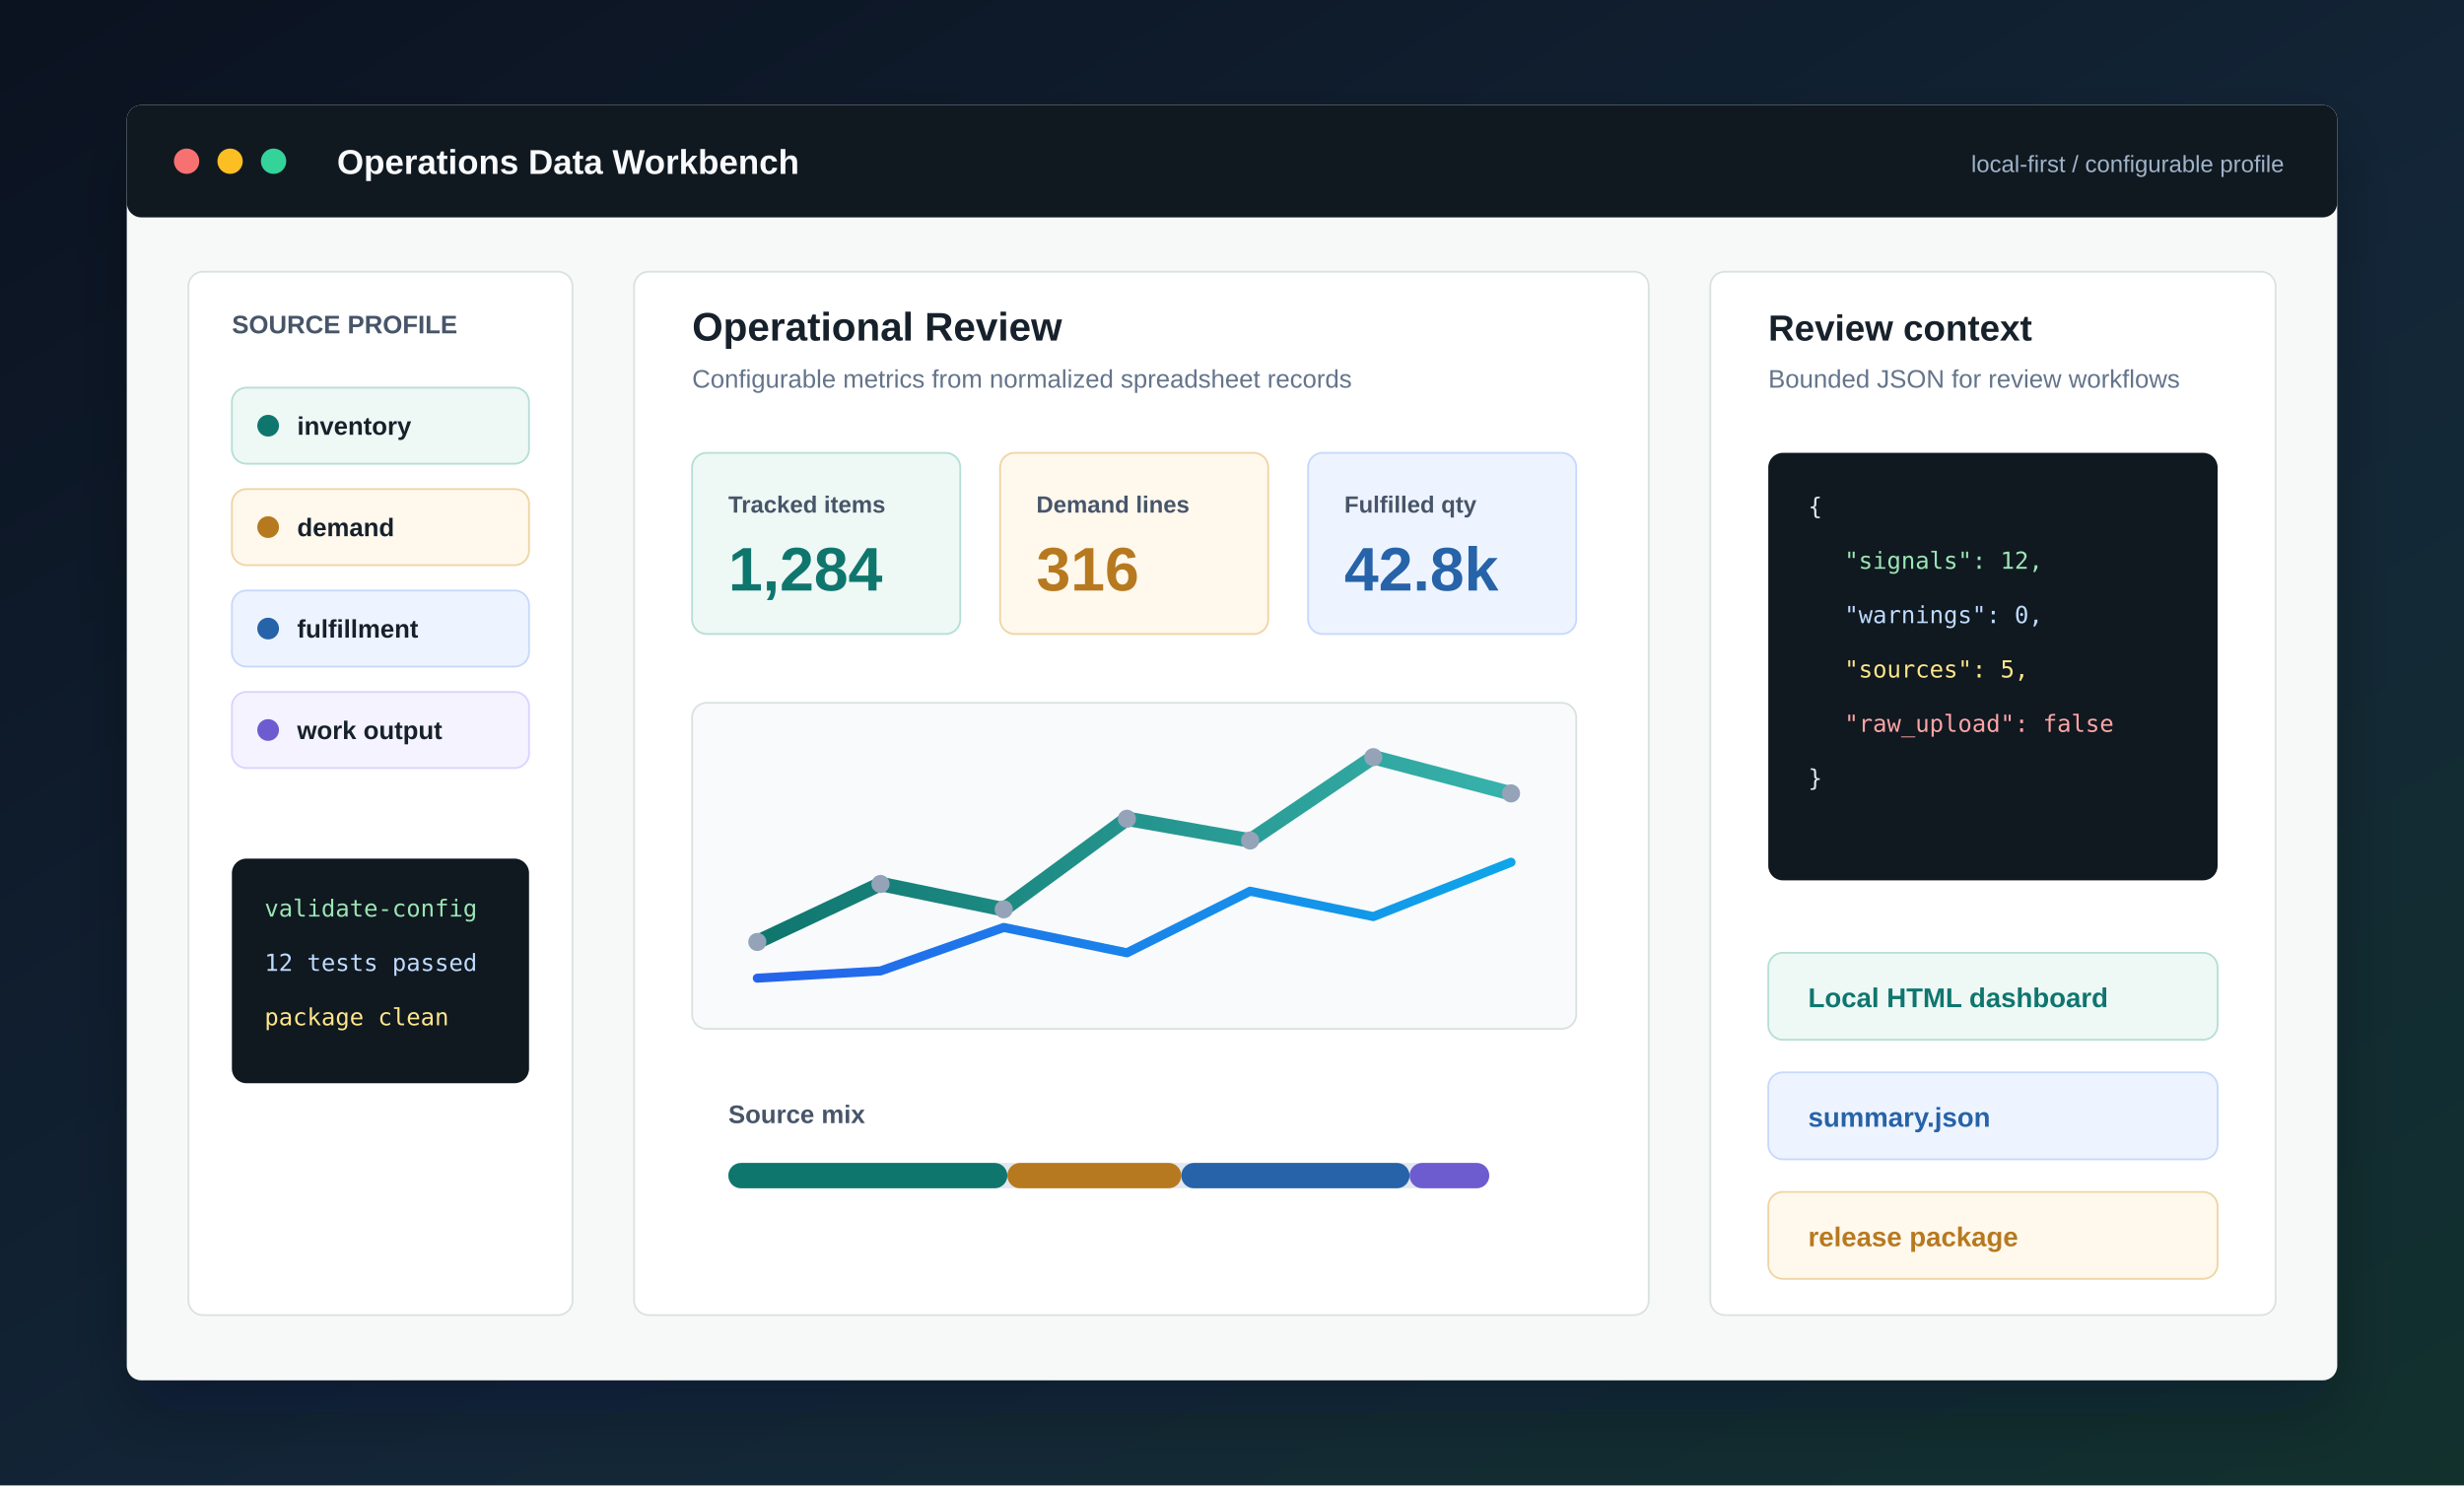
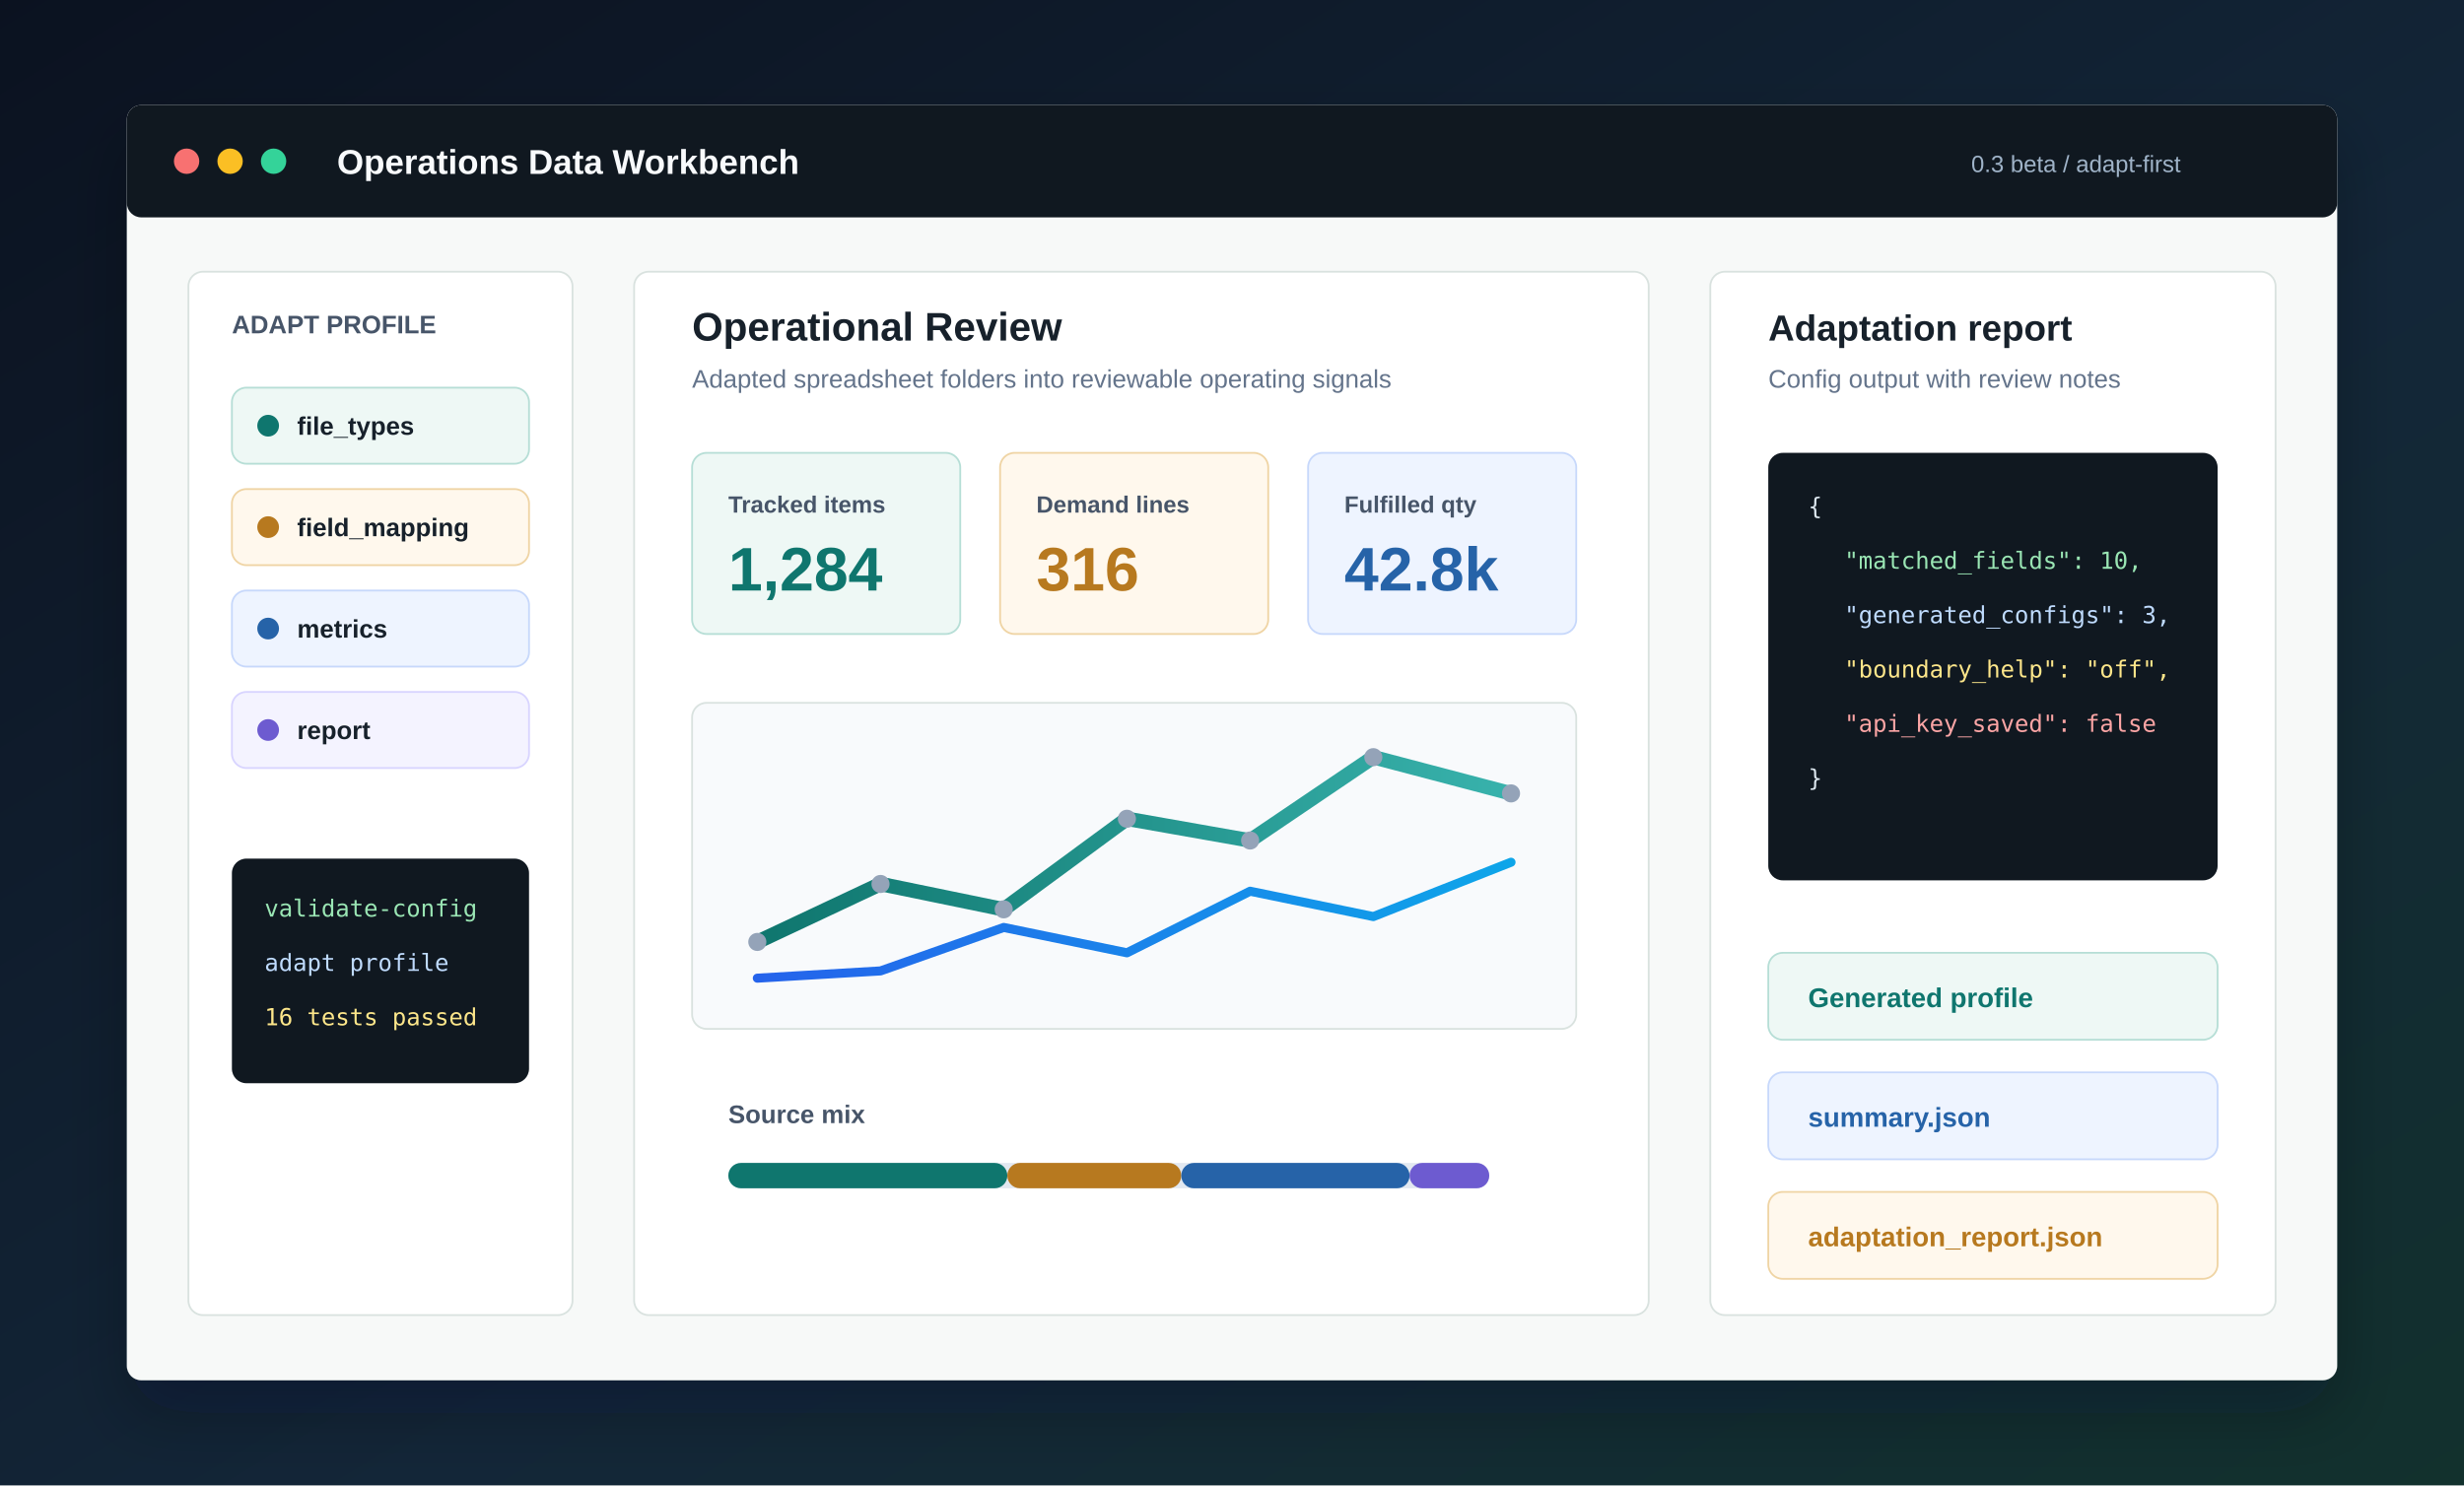
<svg xmlns="http://www.w3.org/2000/svg" width="1360" height="820" viewBox="0 0 1360 820" role="img" aria-label="Operations Data Workbench product interface">
  <defs>
    <linearGradient id="shell" x1="0" y1="0" x2="1" y2="1">
      <stop stop-color="#0b1220" />
      <stop offset=".58" stop-color="#132638" />
      <stop offset="1" stop-color="#12312d" />
    </linearGradient>
    <linearGradient id="teal" x1="0" y1="0" x2="1" y2="0">
      <stop stop-color="#0f766e" />
      <stop offset="1" stop-color="#38b2ac" />
    </linearGradient>
    <linearGradient id="blue" x1="0" y1="0" x2="1" y2="0">
      <stop stop-color="#2563eb" />
      <stop offset="1" stop-color="#0ea5e9" />
    </linearGradient>
    <filter id="drop">
      <feDropShadow dx="0" dy="18" stdDeviation="18" flood-color="#031019" flood-opacity=".26" />
    </filter>
  </defs>
  <rect width="1360" height="820" fill="url(#shell)" />
  <rect x="70" y="58" width="1220" height="704" rx="8" fill="#f7f9f8" filter="url(#drop)" />
  <rect x="70" y="58" width="1220" height="62" rx="8" fill="#101820" />
  <circle cx="103" cy="89" r="7" fill="#f87171" />
  <circle cx="127" cy="89" r="7" fill="#fbbf24" />
  <circle cx="151" cy="89" r="7" fill="#34d399" />
  <text x="186" y="96" font-family="Segoe UI, Arial" font-size="19" font-weight="800" fill="#f8fafc">Operations Data Workbench</text>
-   <text x="1088" y="95" font-family="Segoe UI, Arial" font-size="13" fill="#9fb3c8">local-first / configurable profile</text>
+   <text x="1088" y="95" font-family="Segoe UI, Arial" font-size="13" fill="#9fb3c8">0.3 beta / adapt-first</text>
  <rect x="104" y="150" width="212" height="576" rx="8" fill="#ffffff" stroke="#d9e2df" />
-   <text x="128" y="184" font-family="Segoe UI, Arial" font-size="14" font-weight="800" fill="#475569">SOURCE PROFILE</text>
+   <text x="128" y="184" font-family="Segoe UI, Arial" font-size="14" font-weight="800" fill="#475569">ADAPT PROFILE</text>
  <g font-family="Segoe UI, Arial">
    <rect x="128" y="214" width="164" height="42" rx="8" fill="#eef8f5" stroke="#b6ded6" />
    <circle cx="148" cy="235" r="6" fill="#0f766e" />
-     <text x="164" y="240" font-size="14" font-weight="700" fill="#17212b">inventory</text>
+     <text x="164" y="240" font-size="14" font-weight="700" fill="#17212b">file_types</text>
    <rect x="128" y="270" width="164" height="42" rx="8" fill="#fff8ed" stroke="#efd4a4" />
    <circle cx="148" cy="291" r="6" fill="#b7791f" />
-     <text x="164" y="296" font-size="14" font-weight="700" fill="#17212b">demand</text>
+     <text x="164" y="296" font-size="14" font-weight="700" fill="#17212b">field_mapping</text>
    <rect x="128" y="326" width="164" height="42" rx="8" fill="#eef4ff" stroke="#c7d8fb" />
    <circle cx="148" cy="347" r="6" fill="#2663a8" />
-     <text x="164" y="352" font-size="14" font-weight="700" fill="#17212b">fulfillment</text>
+     <text x="164" y="352" font-size="14" font-weight="700" fill="#17212b">metrics</text>
    <rect x="128" y="382" width="164" height="42" rx="8" fill="#f4f3ff" stroke="#d8d4ff" />
    <circle cx="148" cy="403" r="6" fill="#6d5bd0" />
-     <text x="164" y="408" font-size="14" font-weight="700" fill="#17212b">work output</text>
+     <text x="164" y="408" font-size="14" font-weight="700" fill="#17212b">report</text>
  </g>
  <rect x="128" y="474" width="164" height="124" rx="8" fill="#101820" />
  <text x="146" y="506" font-family="Consolas, monospace" font-size="13" fill="#9ae6b4">validate-config</text>
-   <text x="146" y="536" font-family="Consolas, monospace" font-size="13" fill="#bfdbfe">12 tests passed</text>
-   <text x="146" y="566" font-family="Consolas, monospace" font-size="13" fill="#fde68a">package clean</text>
+   <text x="146" y="536" font-family="Consolas, monospace" font-size="13" fill="#bfdbfe">adapt profile</text>
+   <text x="146" y="566" font-family="Consolas, monospace" font-size="13" fill="#fde68a">16 tests passed</text>
  <rect x="350" y="150" width="560" height="576" rx="8" fill="#ffffff" stroke="#d9e2df" />
  <text x="382" y="188" font-family="Segoe UI, Arial" font-size="22" font-weight="800" fill="#17212b">Operational Review</text>
-   <text x="382" y="214" font-family="Segoe UI, Arial" font-size="14" fill="#64748b">Configurable metrics from normalized spreadsheet records</text>
+   <text x="382" y="214" font-family="Segoe UI, Arial" font-size="14" fill="#64748b">Adapted spreadsheet folders into reviewable operating signals</text>
  <g font-family="Segoe UI, Arial">
    <rect x="382" y="250" width="148" height="100" rx="8" fill="#eef8f5" stroke="#b6ded6" />
    <text x="402" y="283" font-size="13" font-weight="800" fill="#475569">Tracked items</text>
    <text x="402" y="326" font-size="34" font-weight="900" fill="#0f766e">1,284</text>
    <rect x="552" y="250" width="148" height="100" rx="8" fill="#fff8ed" stroke="#efd4a4" />
    <text x="572" y="283" font-size="13" font-weight="800" fill="#475569">Demand lines</text>
    <text x="572" y="326" font-size="34" font-weight="900" fill="#b7791f">316</text>
    <rect x="722" y="250" width="148" height="100" rx="8" fill="#eef4ff" stroke="#c7d8fb" />
    <text x="742" y="283" font-size="13" font-weight="800" fill="#475569">Fulfilled qty</text>
    <text x="742" y="326" font-size="34" font-weight="900" fill="#2663a8">42.8k</text>
  </g>
  <rect x="382" y="388" width="488" height="180" rx="8" fill="#f8fafc" stroke="#d9e2df" />
  <polyline points="418,520 486,488 554,502 622,452 690,464 758,418 834,438" fill="none" stroke="url(#teal)" stroke-width="8" stroke-linecap="round" stroke-linejoin="round" />
  <polyline points="418,540 486,536 554,512 622,526 690,492 758,506 834,476" fill="none" stroke="url(#blue)" stroke-width="5" stroke-linecap="round" stroke-linejoin="round" />
  <g fill="#94a3b8">
    <circle cx="418" cy="520" r="5" />
    <circle cx="486" cy="488" r="5" />
    <circle cx="554" cy="502" r="5" />
    <circle cx="622" cy="452" r="5" />
    <circle cx="690" cy="464" r="5" />
    <circle cx="758" cy="418" r="5" />
    <circle cx="834" cy="438" r="5" />
  </g>
  <text x="402" y="620" font-family="Segoe UI, Arial" font-size="14" font-weight="800" fill="#475569">Source mix</text>
  <rect x="402" y="642" width="420" height="14" rx="7" fill="#e2e8f0" />
  <rect x="402" y="642" width="154" height="14" rx="7" fill="#0f766e" />
  <rect x="556" y="642" width="96" height="14" rx="7" fill="#b7791f" />
  <rect x="652" y="642" width="126" height="14" rx="7" fill="#2663a8" />
  <rect x="778" y="642" width="44" height="14" rx="7" fill="#6d5bd0" />
  <rect x="944" y="150" width="312" height="576" rx="8" fill="#ffffff" stroke="#d9e2df" />
-   <text x="976" y="188" font-family="Segoe UI, Arial" font-size="20" font-weight="800" fill="#17212b">Review context</text>
-   <text x="976" y="214" font-family="Segoe UI, Arial" font-size="14" fill="#64748b">Bounded JSON for review workflows</text>
+   <text x="976" y="188" font-family="Segoe UI, Arial" font-size="20" font-weight="800" fill="#17212b">Adaptation report</text>
+   <text x="976" y="214" font-family="Segoe UI, Arial" font-size="14" fill="#64748b">Config output with review notes</text>
  <rect x="976" y="250" width="248" height="236" rx="8" fill="#101820" />
  <text x="998" y="284" font-family="Consolas, monospace" font-size="13" fill="#dce7ef">{</text>
-   <text x="1018" y="314" font-family="Consolas, monospace" font-size="13" fill="#9ae6b4">"signals": 12,</text>
-   <text x="1018" y="344" font-family="Consolas, monospace" font-size="13" fill="#bfdbfe">"warnings": 0,</text>
-   <text x="1018" y="374" font-family="Consolas, monospace" font-size="13" fill="#fde68a">"sources": 5,</text>
-   <text x="1018" y="404" font-family="Consolas, monospace" font-size="13" fill="#fca5a5">"raw_upload": false</text>
+   <text x="1018" y="314" font-family="Consolas, monospace" font-size="13" fill="#9ae6b4">"matched_fields": 10,</text>
+   <text x="1018" y="344" font-family="Consolas, monospace" font-size="13" fill="#bfdbfe">"generated_configs": 3,</text>
+   <text x="1018" y="374" font-family="Consolas, monospace" font-size="13" fill="#fde68a">"boundary_help": "off",</text>
+   <text x="1018" y="404" font-family="Consolas, monospace" font-size="13" fill="#fca5a5">"api_key_saved": false</text>
  <text x="998" y="434" font-family="Consolas, monospace" font-size="13" fill="#dce7ef">}</text>
  <g font-family="Segoe UI, Arial">
    <rect x="976" y="526" width="248" height="48" rx="8" fill="#eef8f5" stroke="#b6ded6" />
-     <text x="998" y="556" font-size="15" font-weight="800" fill="#0f766e">Local HTML dashboard</text>
+     <text x="998" y="556" font-size="15" font-weight="800" fill="#0f766e">Generated profile</text>
    <rect x="976" y="592" width="248" height="48" rx="8" fill="#eef4ff" stroke="#c7d8fb" />
    <text x="998" y="622" font-size="15" font-weight="800" fill="#2663a8">summary.json</text>
    <rect x="976" y="658" width="248" height="48" rx="8" fill="#fff8ed" stroke="#efd4a4" />
-     <text x="998" y="688" font-size="15" font-weight="800" fill="#b7791f">release package</text>
+     <text x="998" y="688" font-size="15" font-weight="800" fill="#b7791f">adaptation_report.json</text>
  </g>
</svg>
